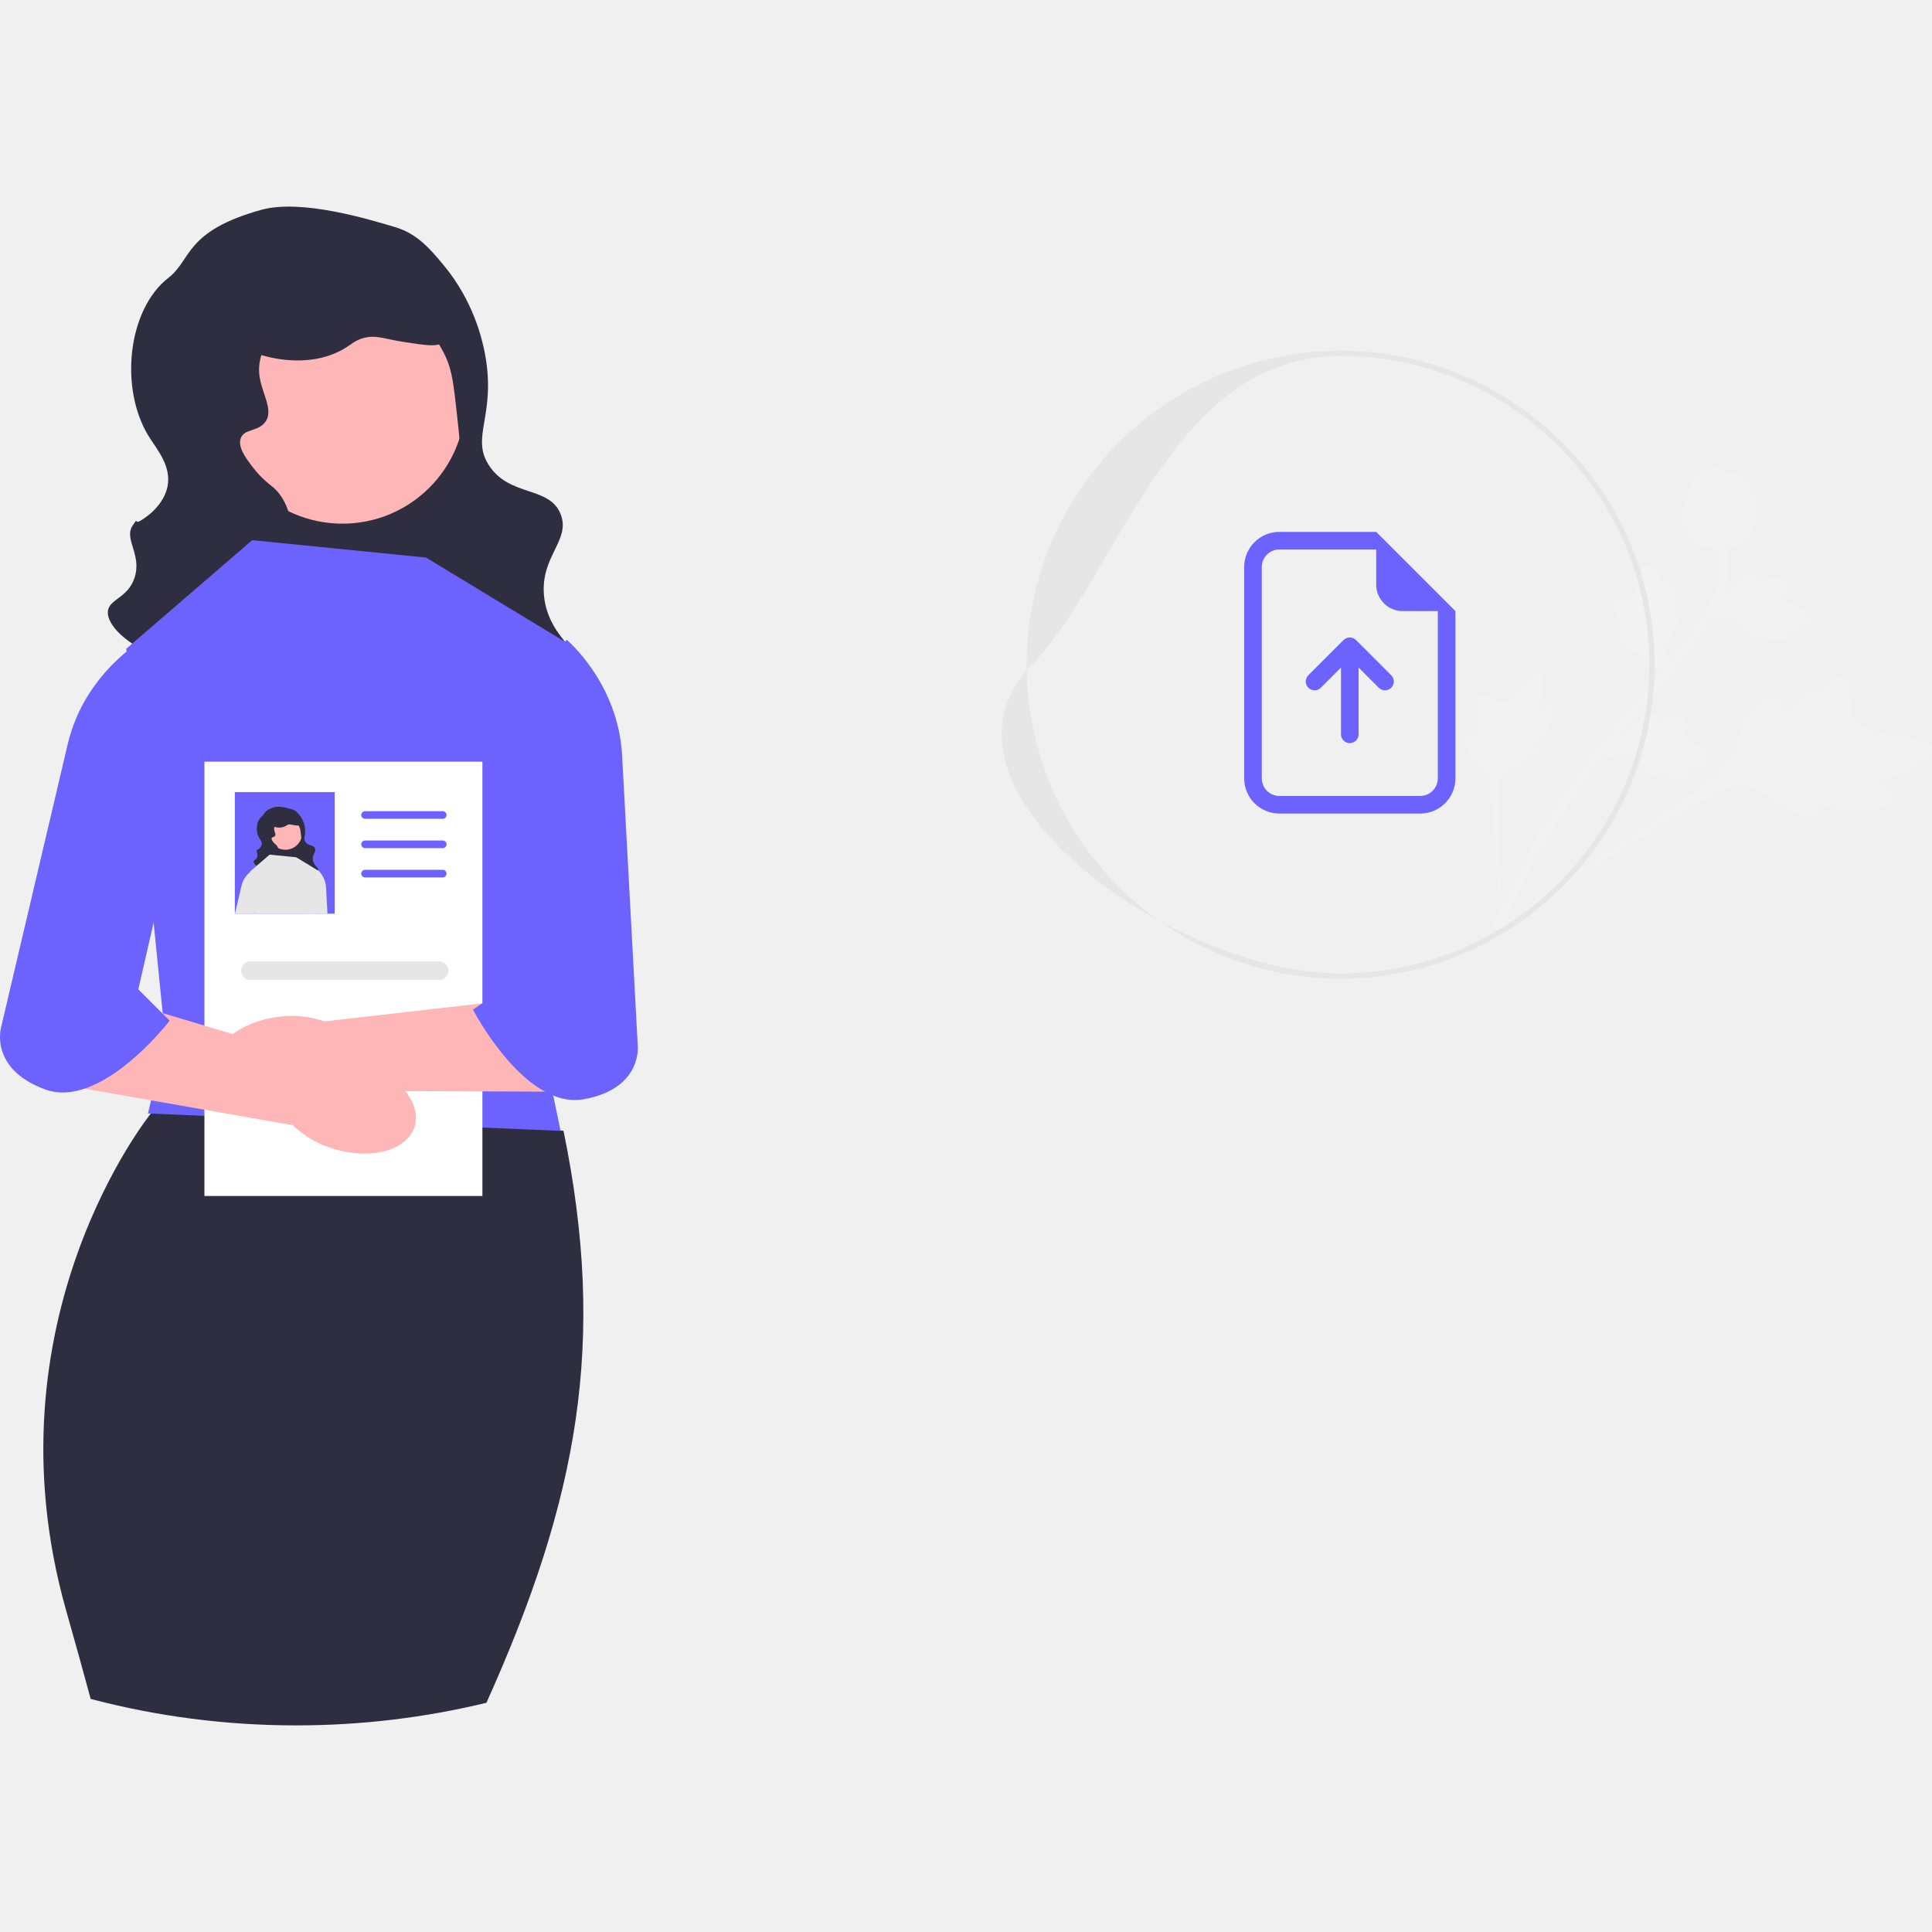
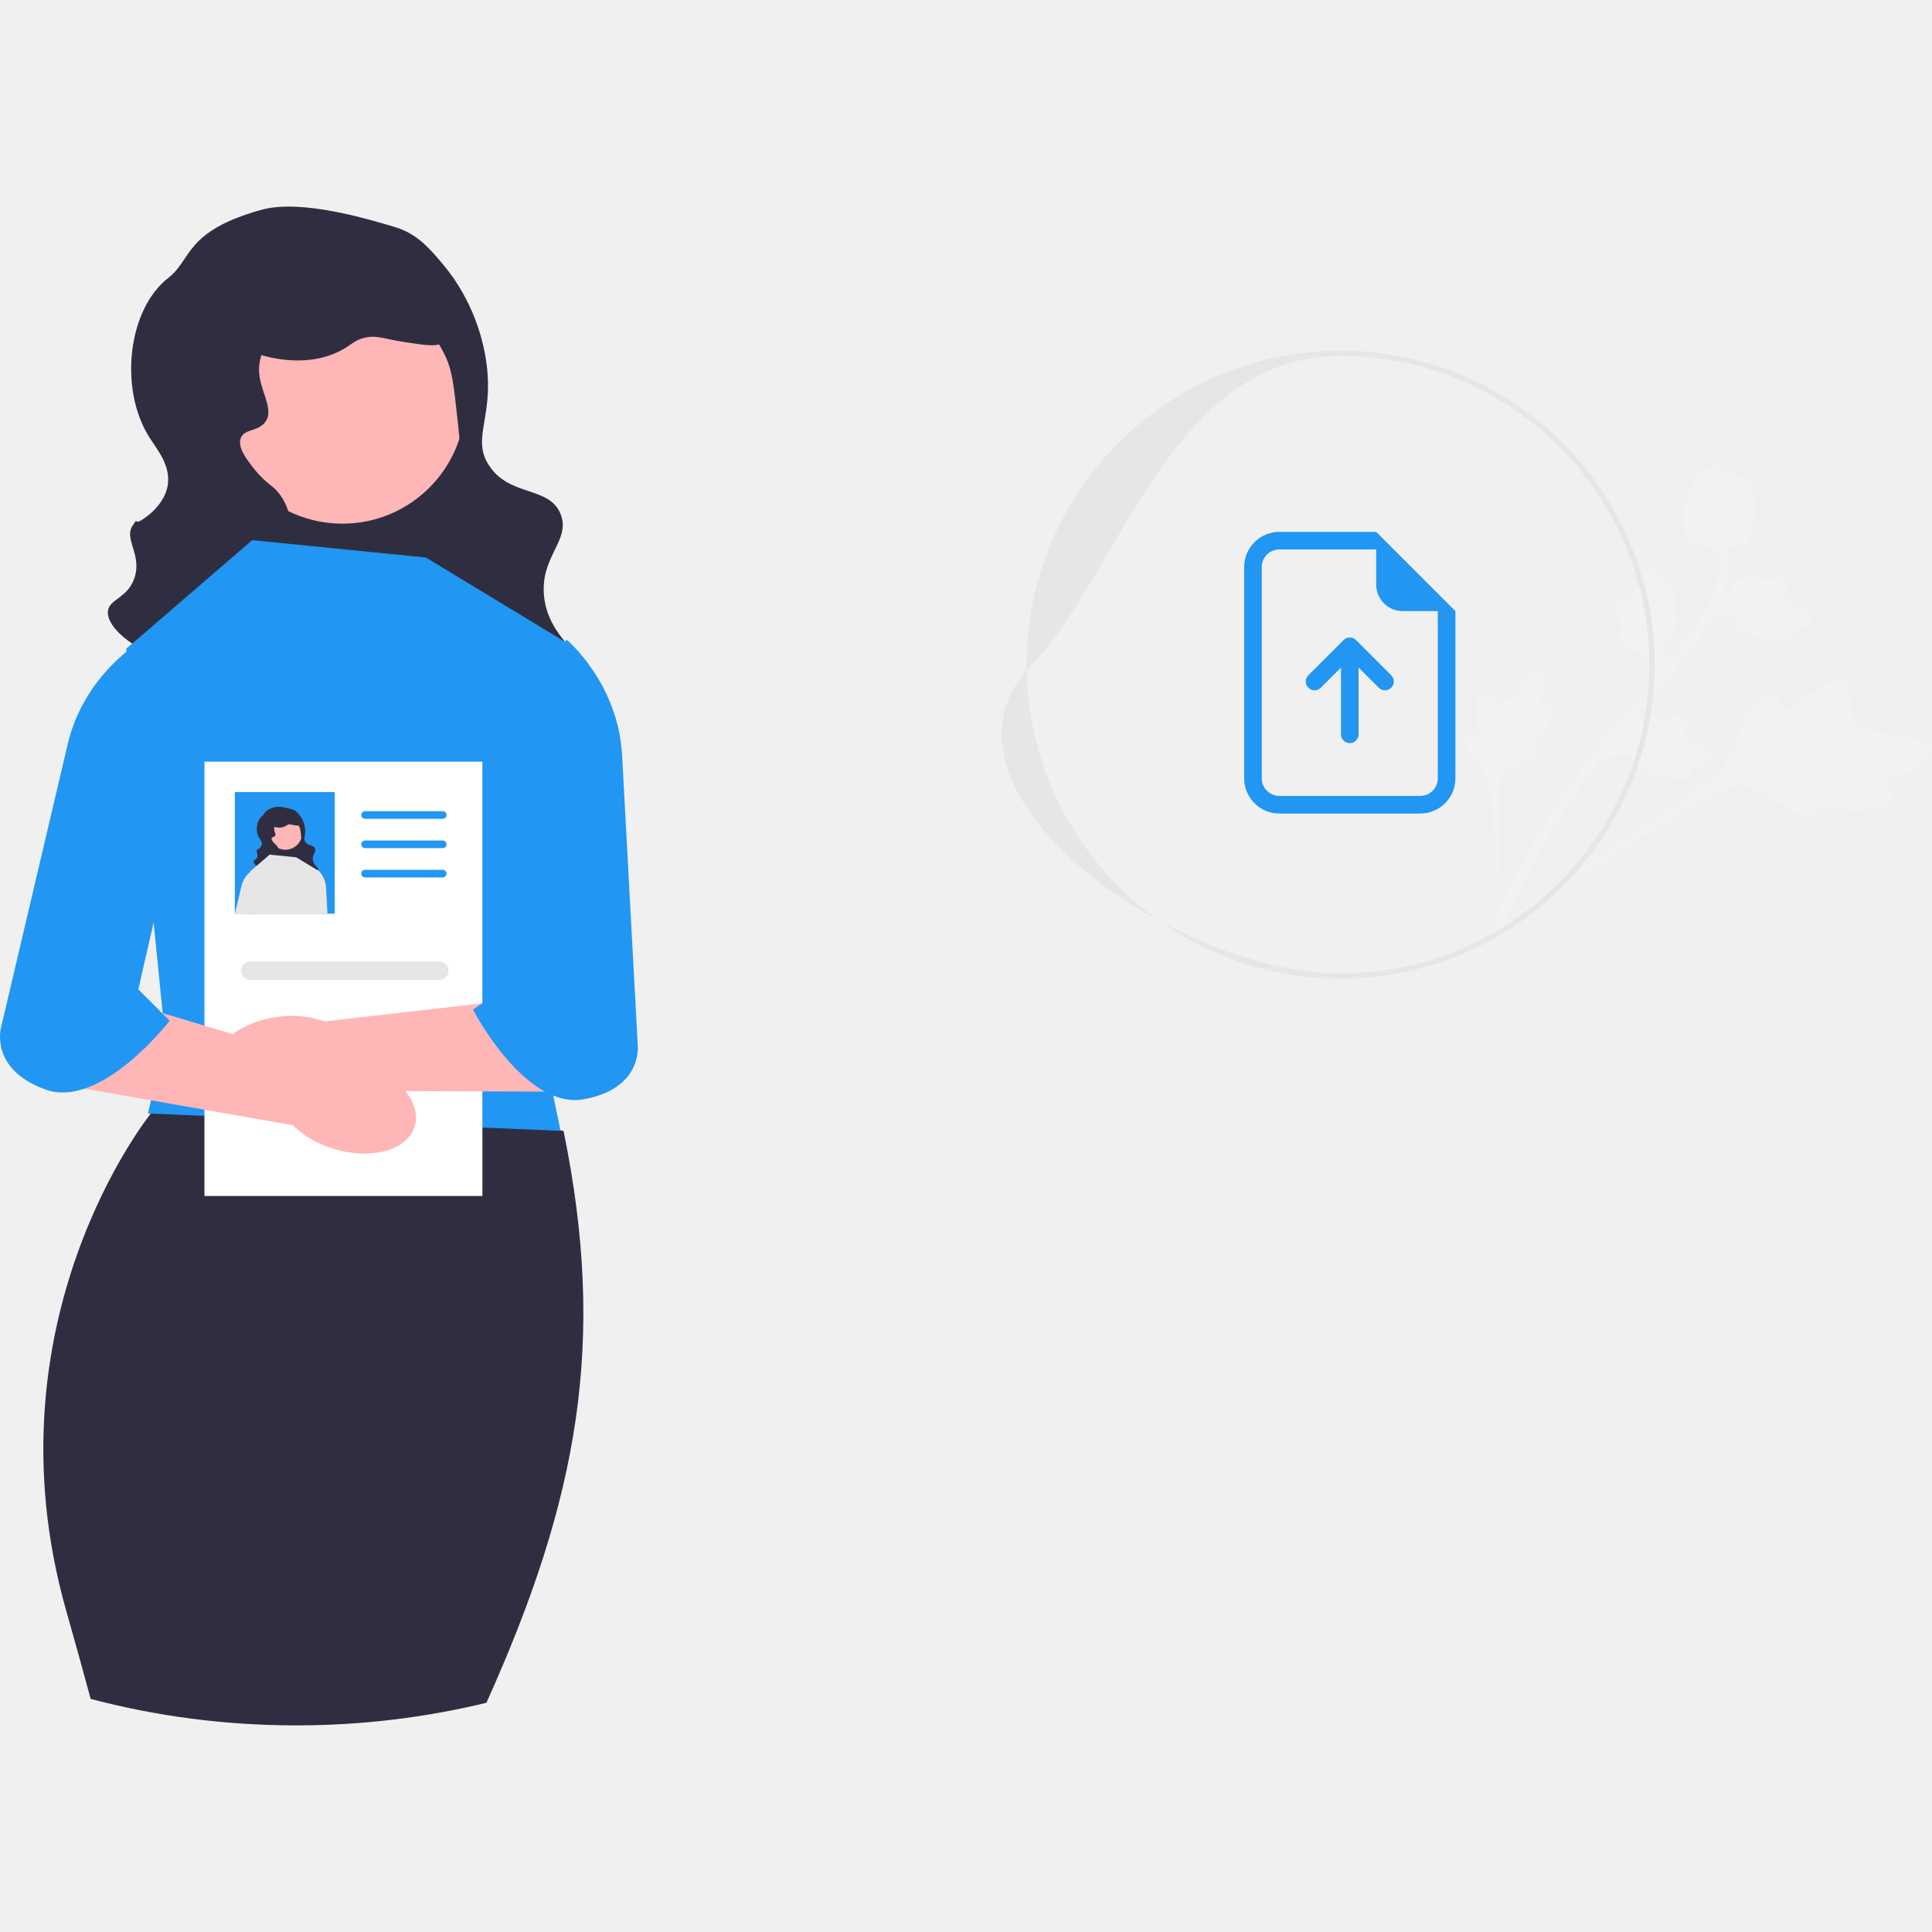
<svg xmlns="http://www.w3.org/2000/svg" width="300px" height="300px" viewBox="0 0 732.198 575.594">
  <g>
    <rect x="88.319" y="73.528" width="95.624" height="90.678" transform="translate(-12.96953 16.73948) rotate(-6.71736)" fill="#2f2e41" />
    <circle cx="129.773" cy="73.535" r="46.624" fill="#ffb6b6" />
    <path d="M99.033,1.22h0c-29.055,8.066-26.349,18.897-35.152,25.721-15.51,12.024-18.676,41.842-7.602,59.968,2.959,4.843,8.748,11.243,7.226,19.07-1.169,6.008-6.101,10.052-7.03,10.788-7.603,6.029-2.957-.625-6.164,4.046-3.54,5.156,3.574,11.013,.677,19.841-2.569,7.827-9.739,8.036-10.112,12.812-.641,8.223,19.481,22.235,38.722,18.68,17.131-3.165,28.237-19.271,30.913-33.522,1.793-9.547,1.168-25.531-7.132-32.362-1.164-.958-4.306-3.24-7.514-7.415-2.538-3.304-5.879-7.654-4.625-11.076,1.336-3.646,6.488-2.416,9.246-6.069,3.74-4.954-2.212-11.878-2.314-19.648-.172-13.157,16.403-30.959,36.211-30.826,22.471,.15,33.431,23.276,34.581,25.808,2.384,5.249,2.971,10.531,4.144,21.093,1.684,15.158,2.74,24.658-.862,34.963-5.181,14.822-14.063,14.332-15.311,25.044-1.946,16.702,18.132,30.88,20.424,32.456,16.986,11.684,40.719,13.003,43.921,6.447,2.886-5.907-13.629-12.623-15.126-29.76-1.297-14.851,10.147-20.773,6.353-30.63-4.177-10.85-19.132-6.501-27.067-18.393-7.407-11.1,2.908-18.957-1.739-42.957-.983-5.077-4.323-19.587-15.511-33.035-4.929-5.924-9.942-11.95-18.302-14.445-9.359-2.794-35.486-10.867-50.855-6.601l-0,0Z" fill="#2f2e41" />
    <path d="M84.207,44.469c2.395,9.998,18.206,13.173,24.852,13.674,2.815,.212,12.326,.928,21.093-4.144,3.24-1.875,4.327-3.353,7.801-4.239,4.703-1.199,7.324,.335,15.122,1.539,8.671,1.339,13.006,2.009,14.929-.098,3.143-3.444-.714-13.045-5.589-19.263-9.014-11.497-23.296-13.703-29.957-14.733-7.61-1.176-23.053-3.562-35.829,5.88-1.708,1.262-14.856,11.226-12.422,21.384h0Z" fill="#2f2e41" />
  </g>
  <g>
    <path d="M717.9,224.129c.216-2.364-5.309-3.663-5.003-5.728,.305-2.058,5.896-1.484,11.915-5.06,1.085-.645,7.925-4.709,7.351-7.905-1.088-6.059-27.856-3.672-30.227-12.506-.52-1.939,.079-4.624-1.337-10.712-.563-2.422-1.05-3.684-2.1-4.105-1.49-.598-2.812,1.019-6.568,3.361-5.633,3.512-6.616,2.343-10.674,5.461-3.012,2.315-4.053,4.175-5.327,3.762-1.804-.585-.885-4.687-2.941-5.747-2.097-1.082-5.876,1.734-8.211,4.201-4.381,4.629-4.945,9.366-6.473,13.672-1.66,4.679-5.235,11.035-13.862,17.453l-78.639,54.194c16.539-10.829,62.76-39.876,80.739-50.088,5.19-2.948,10.635-5.808,16.459-4.278,5.607,1.473,10.891,6.838,19.897,10.54,1.052,.432,3.995,1.598,5.366,.363,1.133-1.022,.159-2.754,1.203-3.723,1.4-1.3,4.288,.761,9.089,1.566,3.385,.567,6,.221,8.249-.077,.678-.09,10.807-1.494,11.094-4.64l-0-0-0,0Z" fill="#f2f2f2" />
    <path d="M588.305,188.847c-1.098-.788-3.329,1.549-4.255,.803-.922-.743,.973-3.322,.954-7.308-.003-.719-.024-5.249-1.759-5.889-3.288-1.214-9.839,12.612-14.86,11.227-1.102-.304-2.247-1.373-5.643-2.435-1.351-.422-2.111-.547-2.621-.154-.723,.559-.311,1.674-.246,4.194,.099,3.778-.759,3.923-.399,6.814,.267,2.146,.88,3.194,.309,3.7-.807,.717-2.556-.918-3.669-.215-1.136,.717-.844,3.384-.307,5.242,1.008,3.486,3.17,5.13,4.843,7.122,1.817,2.165,3.906,5.753,4.566,11.839l3.909,54.233c-.543-11.242-1.463-42.308-1.288-54.079,.051-3.398,.218-6.896,2.65-9.313,2.341-2.327,6.499-3.372,10.914-6.724,.516-.392,1.937-1.5,1.726-2.529-.174-.851-1.306-.873-1.48-1.665-.234-1.062,1.611-1.885,3.391-4.009,1.255-1.498,1.84-2.881,2.343-4.071,.152-.359,2.385-5.735,.923-6.784l-0,0-0,0Z" fill="#f2f2f2" />
    <path d="M606.598,209.551l3.6-6.365,.624-.228c2.888-1.055,5.057-2.557,6.45-4.464,.222-.303,.427-.618,.637-.938,.832-1.269,1.865-2.847,3.949-4.051,1.164-.669,4.08-2.059,5.759-.411,.456,.438,.671,.949,.765,1.433,.092-.037,.185-.074,.286-.114,1.235-.471,1.978-.518,2.693-.564,.55-.035,1.117-.071,2.176-.362,.465-.127,.848-.257,1.172-.365,.979-.327,2.202-.676,3.315,.15,1.159,.925,1.069,2.372,1.01,3.33-.104,1.709-.378,2.797-.56,3.519-.067,.263-.141,.56-.146,.665-.025,.848,3.503,2.591,4.827,3.254,2.981,1.481,5.56,2.762,5.294,5.126-.189,1.691-1.841,2.913-5.048,3.724-.999,.252-1.921,.326-2.702,.341,.238,.554,.336,1.209,.052,1.922h0c-.674,1.686-2.936,2.229-6.724,1.619-.942-.149-2.208-.354-3.671-1.071-.689-.338-1.259-.712-1.741-1.039-.207,.266-.485,.515-.872,.699-1.136,.543-2.459,.235-3.915-.974-1.619-1.306-2.773-2.63-3.792-3.796-.891-1.017-1.66-1.89-2.417-2.364-1.417-.861-3.225-.536-5.442-.022l-5.58,1.346-0-0,0-0Z" fill="#f2f2f2" />
    <path d="M635.022,176.708l-7.07-1.868-.379-.546c-1.753-2.526-3.756-4.243-5.954-5.107-.349-.137-.706-.257-1.069-.379-1.439-.483-3.227-1.082-4.92-2.792-.943-.956-3.027-3.424-1.859-5.467,.308-.552,.748-.89,1.192-1.104-.06-.08-.118-.161-.182-.248-.769-1.075-1.003-1.781-1.228-2.462-.174-.523-.352-1.062-.902-2.013-.241-.417-.464-.756-.65-1.041-.564-.864-1.213-1.959-.695-3.245,.601-1.355,2.023-1.636,2.965-1.822,1.68-.333,2.802-.344,3.546-.351,.272-.002,.578-.005,.681-.028,.827-.191,1.617-4.045,1.923-5.494,.676-3.259,1.262-6.078,3.615-6.421,1.684-.247,3.284,1.042,4.882,3.939,.497,.902,.802,1.775,1.015,2.527,.475-.371,1.084-.632,1.846-.538h0c1.802,.225,2.901,2.274,3.272,6.094,.095,.949,.217,2.226-.105,3.823-.152,.752-.369,1.398-.563,1.948,.31,.133,.621,.339,.897,.666,.813,.961,.851,2.319,.051,4.034-.852,1.898-1.841,3.349-2.71,4.631-.758,1.119-1.407,2.085-1.674,2.938-.473,1.589,.3,3.255,1.359,5.269l2.718,5.056-0-0-0,0Z" fill="#f2f2f2" />
    <path d="M644.513,157.148l3.6-6.365,.624-.228c2.888-1.055,5.057-2.557,6.45-4.464,.222-.303,.427-.618,.637-.938,.832-1.269,1.865-2.847,3.949-4.051,1.164-.669,4.08-2.059,5.759-.411,.456,.438,.671,.949,.765,1.433,.092-.037,.185-.074,.286-.114,1.235-.471,1.978-.518,2.693-.564,.55-.035,1.117-.071,2.176-.362,.465-.127,.848-.257,1.172-.365,.979-.327,2.202-.676,3.315,.15,1.159,.925,1.069,2.372,1.01,3.33-.104,1.709-.378,2.797-.56,3.519-.067,.263-.141,.56-.146,.665-.025,.848,3.503,2.591,4.827,3.254,2.981,1.481,5.56,2.762,5.294,5.126-.189,1.691-1.841,2.913-5.048,3.724-.999,.252-1.921,.326-2.702,.341,.238,.554,.336,1.209,.052,1.922h0c-.674,1.686-2.936,2.229-6.724,1.619-.942-.149-2.208-.354-3.671-1.071-.689-.338-1.259-.712-1.741-1.039-.207,.266-.485,.515-.872,.699-1.136,.543-2.459,.235-3.915-.974-1.619-1.306-2.773-2.63-3.792-3.796-.891-1.017-1.66-1.89-2.417-2.364-1.417-.861-3.225-.536-5.442-.022l-5.58,1.346-0-0,0-0Z" fill="#f2f2f2" />
    <path d="M567.846,275.798l-.674-1.666,.732-1.64-.732,1.64-1.558-.876c.074-.15,.218-.514,.448-1.08,1.261-3.099,5.094-12.531,12.586-26.333,5.23-9.635,11.134-19.158,17.552-28.31,6.428-9.166,11.825-15.721,16.162-20.991,3.272-3.974,6.455-7.709,9.558-11.346,8.287-9.718,16.114-18.899,23.34-30.104,1.614-2.501,4.972-7.707,5.903-15.16,.539-4.322,.187-8.762-1.052-13.192l3.464-.968c1.364,4.894,1.752,9.809,1.153,14.608-1.032,8.263-4.69,13.936-6.448,16.662-7.354,11.403-15.257,20.671-23.625,30.482-3.09,3.624-6.261,7.342-9.519,11.3-4.297,5.22-9.646,11.719-15.992,20.767-6.343,9.042-12.174,18.449-17.339,27.961-7.396,13.629-11.172,22.921-12.412,25.973-.663,1.629-.802,1.971-1.546,2.269v-0Z" fill="#f2f2f2" />
    <path d="M641.423,127.505c-.119-.086-.238-.177-.354-.274-2.382-1.927-3.604-5.072-3.634-9.347-.011-2.009,.582-3.863,1.763-7.561,.181-.571,1.133-3.442,3.01-6.983,1.226-2.314,1.898-3.166,2.877-3.64,1.087-.53,2.271-.592,3.407-.389,.165-.305,.402-.571,.735-.776,1.374-.855,2.578,.259,3.236,.852,.328,.307,.736,.692,1.24,1.019,.791,.516,1.367,.586,2.236,.695,.832,.104,1.867,.233,3.128,.804,2.493,1.115,3.864,3.043,4.317,3.678,2.39,3.327,2.171,6.898,1.917,11.033-.053,.828-.321,3.787-1.562,7.212-.895,2.471-1.636,3.321-2.302,3.87-1.364,1.131-2.786,1.315-6.205,1.518-3.574,.216-5.366,.323-6.738,.184-3.19-.329-5.194-.535-7.07-1.893l-0,0h-0Z" fill="#f2f2f2" />
  </g>
  <path d="M184.348,567.021c-23.12,5.608-47.273,8.573-72.114,8.573-26.907,0-53.014-3.476-77.867-10.028-2.71-10.028-5.786-21.132-9.272-33.414-31.282-110.281,32.093-188.47,32.093-188.47l15.636-12.337,140.742,18.922c16.38,79.854,5.719,139.109-29.217,216.754l0-0Z" fill="#2f2e41" />
-   <polygon points="161.422 132.995 95.581 126.411 47.847 167.562 62.661 315.704 56.077 343.686 212.449 350.27 204.219 310.766 215.741 165.916 161.422 132.995" fill="#6c63ff" />
+   <polygon points="161.422 132.995 95.581 126.411 47.847 167.562 62.661 315.704 56.077 343.686 212.449 350.27 204.219 310.766 215.741 165.916 161.422 132.995" fill="#2196f3" />
  <rect x="77.475" y="210.358" width="105.345" height="164.602" fill="#fff" />
-   <path d="M167.789,232.013h-29.435c-.796,0-1.444-.648-1.444-1.444s.648-1.444,1.444-1.444h29.435c.796,0,1.444,.648,1.444,1.444s-.648,1.444-1.444,1.444Z" fill="#6c63ff" />
-   <path d="M167.789,243.118h-29.435c-.796,0-1.444-.648-1.444-1.444s.648-1.444,1.444-1.444h29.435c.796,0,1.444,.648,1.444,1.444s-.648,1.444-1.444,1.444Z" fill="#6c63ff" />
-   <path d="M167.789,254.223h-29.435c-.796,0-1.444-.648-1.444-1.444s.648-1.444,1.444-1.444h29.435c.796,0,1.444,.648,1.444,1.444s-.648,1.444-1.444,1.444Z" fill="#6c63ff" />
+   <path d="M167.789,232.013h-29.435c-.796,0-1.444-.648-1.444-1.444s.648-1.444,1.444-1.444h29.435c.796,0,1.444,.648,1.444,1.444s-.648,1.444-1.444,1.444Z" fill="#2196f3" />
+   <path d="M167.789,243.118h-29.435c-.796,0-1.444-.648-1.444-1.444s.648-1.444,1.444-1.444h29.435c.796,0,1.444,.648,1.444,1.444s-.648,1.444-1.444,1.444Z" fill="#2196f3" />
+   <path d="M167.789,254.223h-29.435c-.796,0-1.444-.648-1.444-1.444s.648-1.444,1.444-1.444h29.435c.796,0,1.444,.648,1.444,1.444s-.648,1.444-1.444,1.444Z" fill="#2196f3" />
  <path d="M166.467,293.089H94.891c-1.936,0-3.511-1.575-3.511-3.511s1.575-3.511,3.511-3.511h71.577c1.936,0,3.511,1.575,3.511,3.511s-1.575,3.511-3.511,3.511Z" fill="#e6e6e6" />
  <path id="b-971" d="M126.201,357.02c14.241,4.463,28.088,.733,30.927-8.331s-6.404-20.027-20.651-24.49c-5.667-1.861-11.697-2.338-17.585-1.39l-60.58-18.15-38.447,27.505,91.097,15.961c4.296,4.14,9.522,7.19,15.239,8.896Z" fill="#ffb6b6" />
-   <path d="M54.051,164.27s-22.072,12.613-28.378,39.414L.448,310.891s-4.73,15.766,16.554,23.649c21.284,7.883,47.297-26.013,47.297-26.013l-11.88-11.88,22.916-100.056-21.284-32.32v-0Z" fill="#6c63ff" />
+   <path d="M54.051,164.27s-22.072,12.613-28.378,39.414L.448,310.891s-4.73,15.766,16.554,23.649c21.284,7.883,47.297-26.013,47.297-26.013l-11.88-11.88,22.916-100.056-21.284-32.32v-0Z" fill="#2196f3" />
  <path id="c-972" d="M109.781,341.175c-14.805,1.883-27.778-4.23-28.974-13.653-1.197-9.422,9.835-18.584,24.646-20.466,5.906-.833,11.926-.239,17.555,1.732l62.831-7.185,32.996,33.852-92.484-.351c-4.959,3.317-10.641,5.399-16.569,6.07Z" fill="#ffb6b6" />
-   <path d="M214.784,164.164s19.503,16.306,20.985,43.8l5.929,109.975s1.876,16.353-20.464,20.36-41.97-33.945-41.97-33.945l13.789-9.599-4.916-102.529,26.649-28.061h0Z" fill="#6c63ff" />
-   <rect x="88.997" y="221.881" width="37.859" height="46.089" fill="#6c63ff" />
+   <path d="M214.784,164.164s19.503,16.306,20.985,43.8l5.929,109.975s1.876,16.353-20.464,20.36-41.97-33.945-41.97-33.945l13.789-9.599-4.916-102.529,26.649-28.061h0Z" fill="#2196f3" />
+   <rect x="88.997" y="221.881" width="37.859" height="46.089" fill="#2196f3" />
  <path d="M99.104,256.282l-2.601,11.391-.066,.296h-7.407c.889-3.753,1.992-8.395,2.502-10.617,.642-2.699,2.321-4.444,3.391-5.317,.543-.477,.938-.691,.938-.691l3.243,4.938h-0Z" fill="#e6e6e6" />
  <path d="M124.107,267.969h-7.21l-.593-12.362,3.95-4.164,.115-.115s2.979,2.485,3.193,6.683c.115,2.09,.346,6.288,.543,9.958Z" fill="#e6e6e6" />
  <path d="M508.068,292.594c-65.617,0-119-53.383-119-119s53.383-119,119-119,119,53.383,119,119-53.383,119-119,119Zm0-236c-64.514,0-84,83-117,117-44.932,46.294,52.486,117,117,117s117-52.486,117-117-52.486-117-117-117Z" fill="#e6e6e6" />
-   <path d="M514.884,199.993c0,1.842-1.494,3.336-3.336,3.336s-3.336-1.494-3.336-3.336v-25.306l-7.646,7.653c-1.304,1.304-3.419,1.304-4.724,0s-1.304-3.419,0-4.724l13.344-13.344c1.301-1.304,3.413-1.307,4.718-.006l.006,.006,13.344,13.344c1.304,1.304,1.304,3.419,0,4.724s-3.419,1.304-4.724,0l-7.646-7.653v25.306Z" fill="#6c63ff" />
-   <path d="M551.58,216.673v-63.383l-30.023-30.023h-36.695c-7.37,0-13.344,5.974-13.344,13.344v80.062c0,7.37,5.974,13.344,13.344,13.344h53.375c7.37,0,13.344-5.974,13.344-13.344Zm-30.023-73.391c0,5.527,4.481,10.008,10.008,10.008h13.344v63.383c0,3.685-2.987,6.672-6.672,6.672h-53.375c-3.685,0-6.672-2.987-6.672-6.672v-80.062c0-3.685,2.987-6.672,6.672-6.672h36.695v13.344Z" fill="#6c63ff" />
+   <path d="M514.884,199.993c0,1.842-1.494,3.336-3.336,3.336s-3.336-1.494-3.336-3.336v-25.306l-7.646,7.653c-1.304,1.304-3.419,1.304-4.724,0s-1.304-3.419,0-4.724l13.344-13.344c1.301-1.304,3.413-1.307,4.718-.006l.006,.006,13.344,13.344c1.304,1.304,1.304,3.419,0,4.724s-3.419,1.304-4.724,0l-7.646-7.653v25.306Z" fill="#2196f3" />
+   <path d="M551.58,216.673v-63.383l-30.023-30.023h-36.695c-7.37,0-13.344,5.974-13.344,13.344v80.062c0,7.37,5.974,13.344,13.344,13.344h53.375c7.37,0,13.344-5.974,13.344-13.344Zm-30.023-73.391c0,5.527,4.481,10.008,10.008,10.008h13.344v63.383c0,3.685-2.987,6.672-6.672,6.672h-53.375c-3.685,0-6.672-2.987-6.672-6.672v-80.062c0-3.685,2.987-6.672,6.672-6.672h36.695v13.344Z" fill="#2196f3" />
  <g>
    <rect x="102.556" y="237.413" width="12.966" height="12.295" transform="translate(-27.74113 14.42648) rotate(-6.71736)" fill="#2f2e41" />
    <circle cx="108.177" cy="237.414" r="6.322" fill="#ffb6b6" />
    <path d="M104.009,227.608h0c-3.94,1.094-3.573,2.562-4.766,3.488-2.103,1.63-2.532,5.674-1.031,8.131,.401,.657,1.186,1.525,.98,2.586-.158,.815-.827,1.363-.953,1.463-1.031,.817-.401-.085-.836,.549-.48,.699,.485,1.493,.092,2.69-.348,1.061-1.321,1.09-1.371,1.737-.087,1.115,2.642,3.015,5.251,2.533,2.323-.429,3.829-2.613,4.192-4.545,.243-1.294,.158-3.462-.967-4.388-.158-.13-.584-.439-1.019-1.006-.344-.448-.797-1.038-.627-1.502,.181-.494,.88-.328,1.254-.823,.507-.672-.3-1.611-.314-2.664-.023-1.784,2.224-4.198,4.91-4.18,3.047,.02,4.533,3.156,4.689,3.499,.323,.712,.403,1.428,.562,2.86,.228,2.055,.371,3.344-.117,4.741-.702,2.01-1.907,1.943-2.076,3.396-.264,2.265,2.459,4.187,2.769,4.401,2.303,1.584,5.521,1.763,5.956,.874,.391-.801-1.848-1.712-2.051-4.035-.176-2.014,1.376-2.817,.861-4.153-.566-1.471-2.594-.882-3.67-2.494-1.004-1.505,.394-2.57-.236-5.825-.133-.688-.586-2.656-2.103-4.479-.668-.803-1.348-1.62-2.482-1.959-1.269-.379-4.812-1.474-6.896-.895l-0,0Z" fill="#2f2e41" />
    <path d="M101.999,233.472c.325,1.356,2.469,1.786,3.37,1.854,.382,.029,1.671,.126,2.86-.562,.439-.254,.587-.455,1.058-.575,.638-.163,.993,.045,2.05,.209,1.176,.182,1.764,.272,2.024-.013,.426-.467-.097-1.769-.758-2.612-1.222-1.559-3.159-1.858-4.062-1.998-1.032-.159-3.126-.483-4.858,.797-.232,.171-2.014,1.522-1.684,2.9h0Z" fill="#2f2e41" />
  </g>
  <polygon points="120.519 251.608 119.218 267.969 96.52 267.969 96.503 267.673 94.923 252.036 94.906 251.855 99.713 247.723 101.194 246.439 102.198 245.583 104.783 245.847 112.223 246.587 112.239 246.587 114.741 248.102 118.477 250.373 120.255 251.443 120.519 251.608" fill="#e6e6e6" />
</svg>
